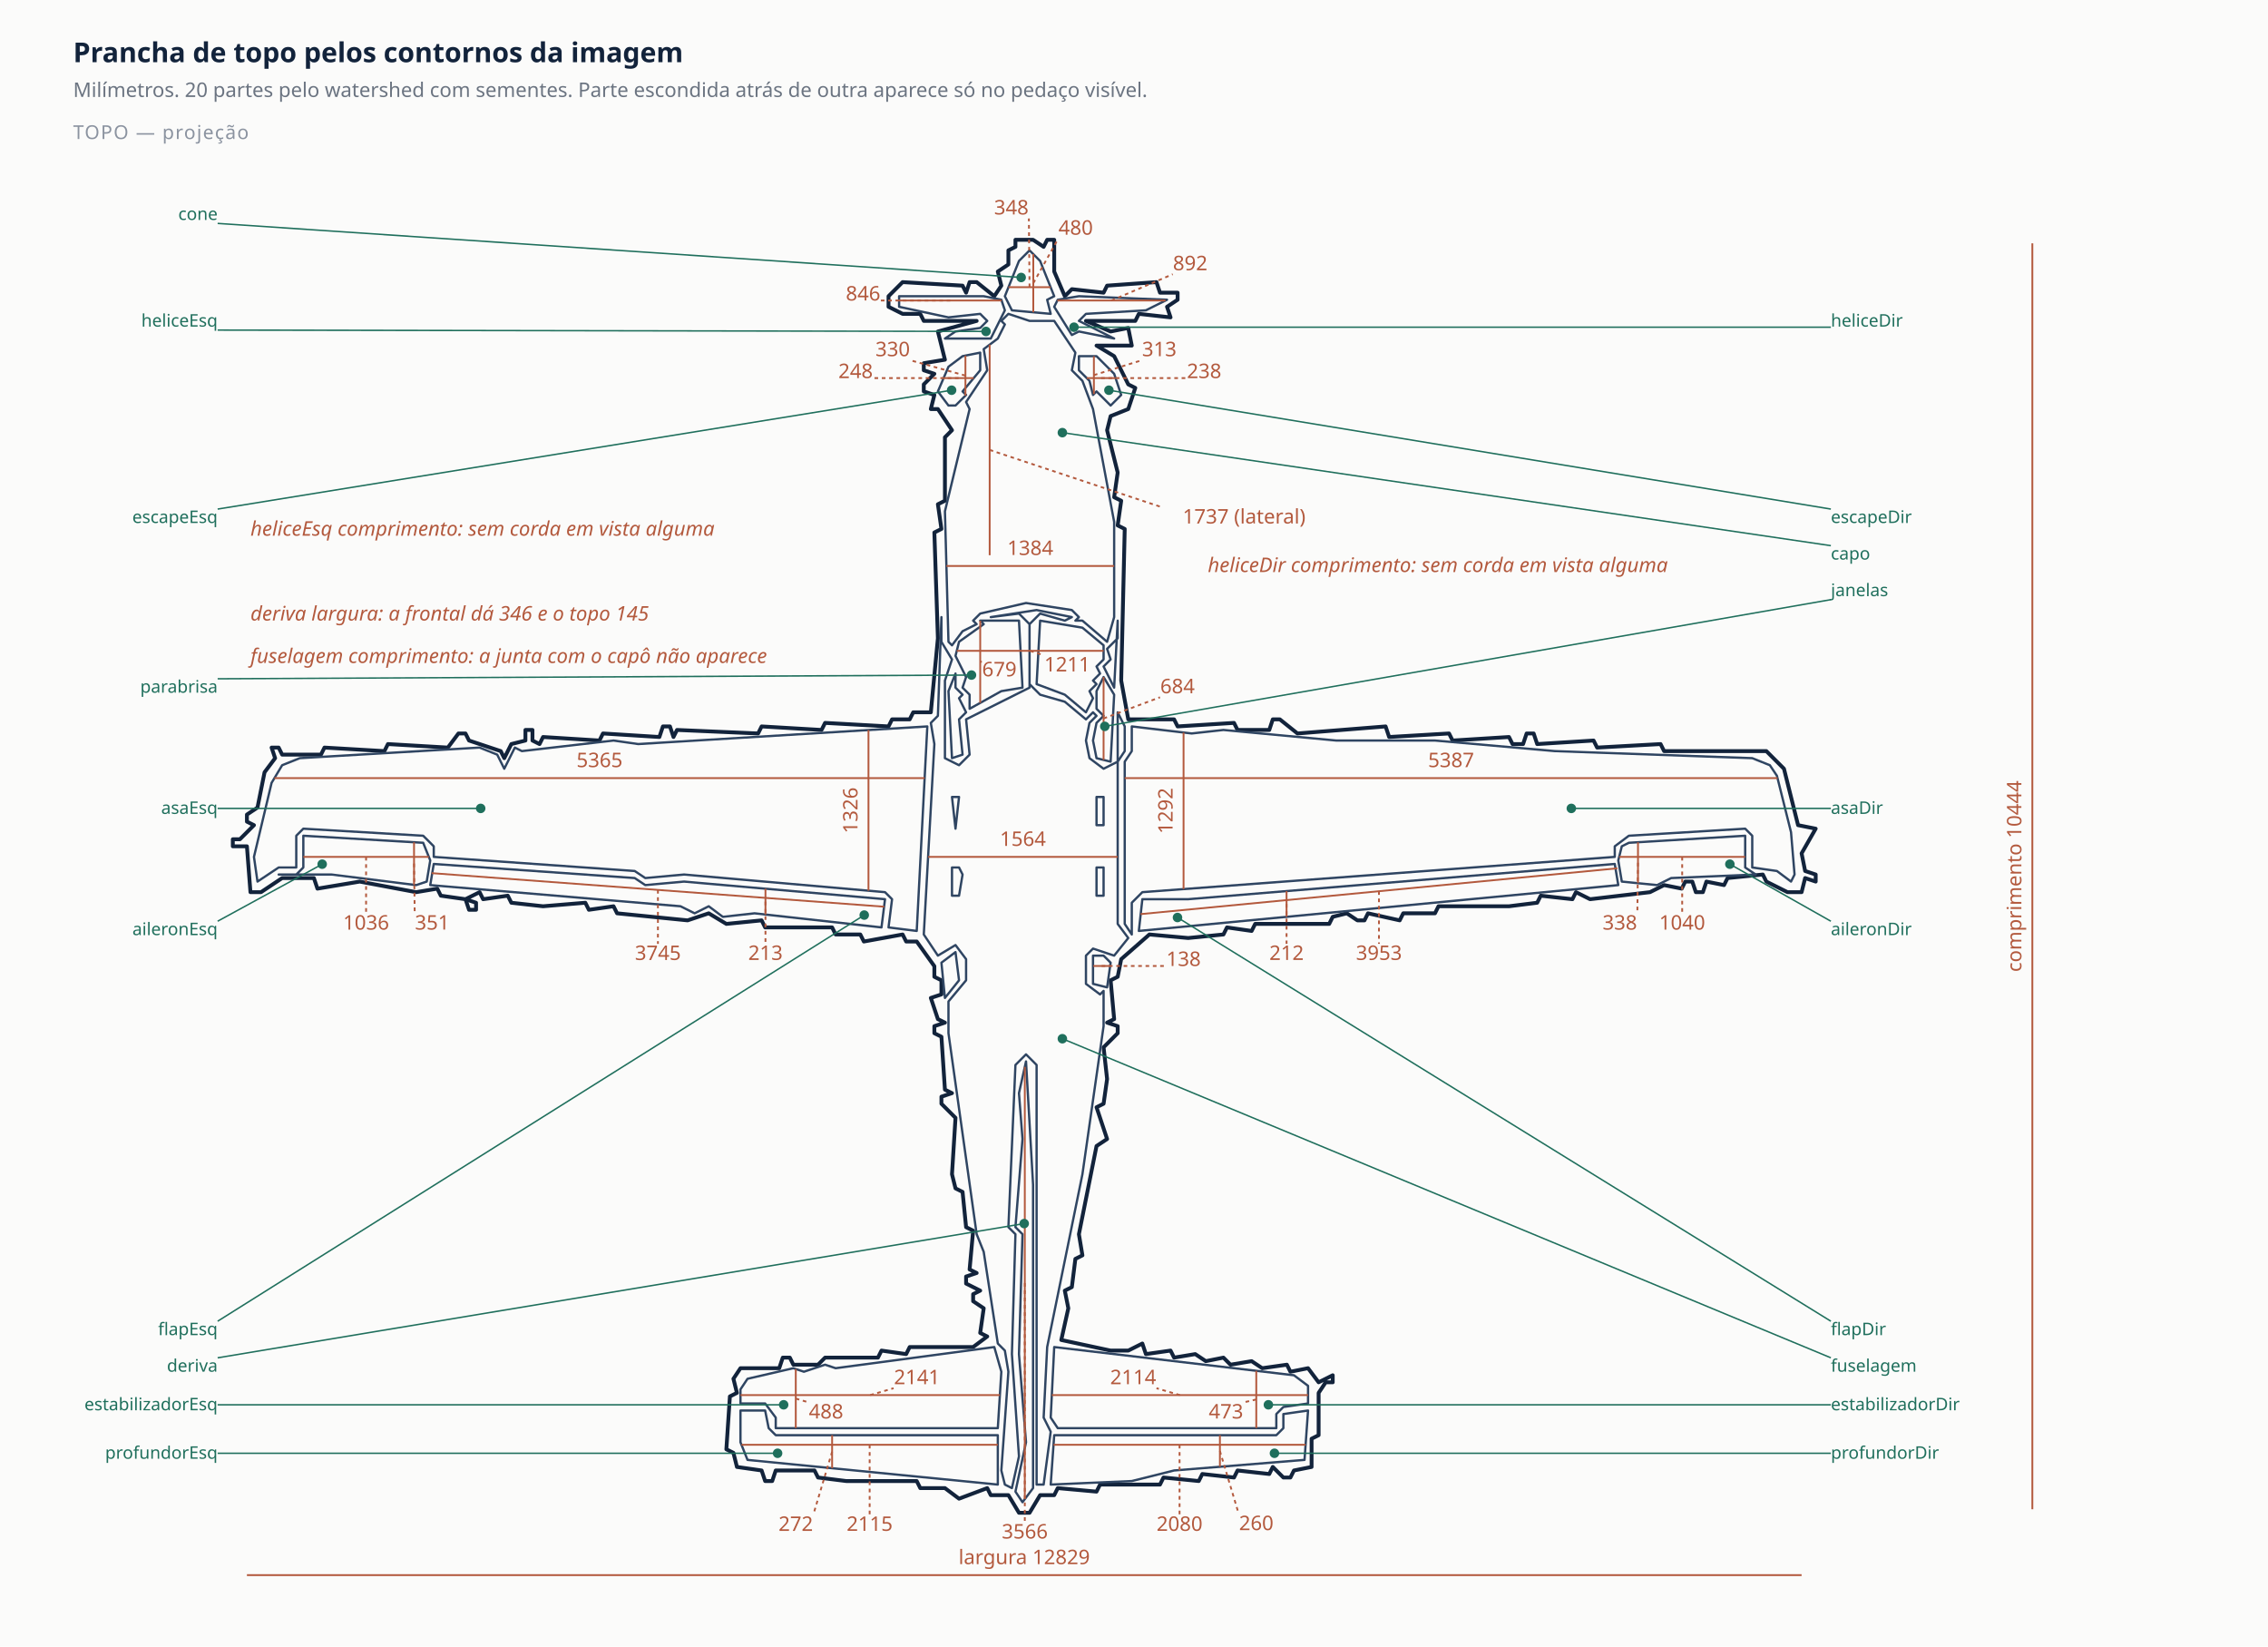
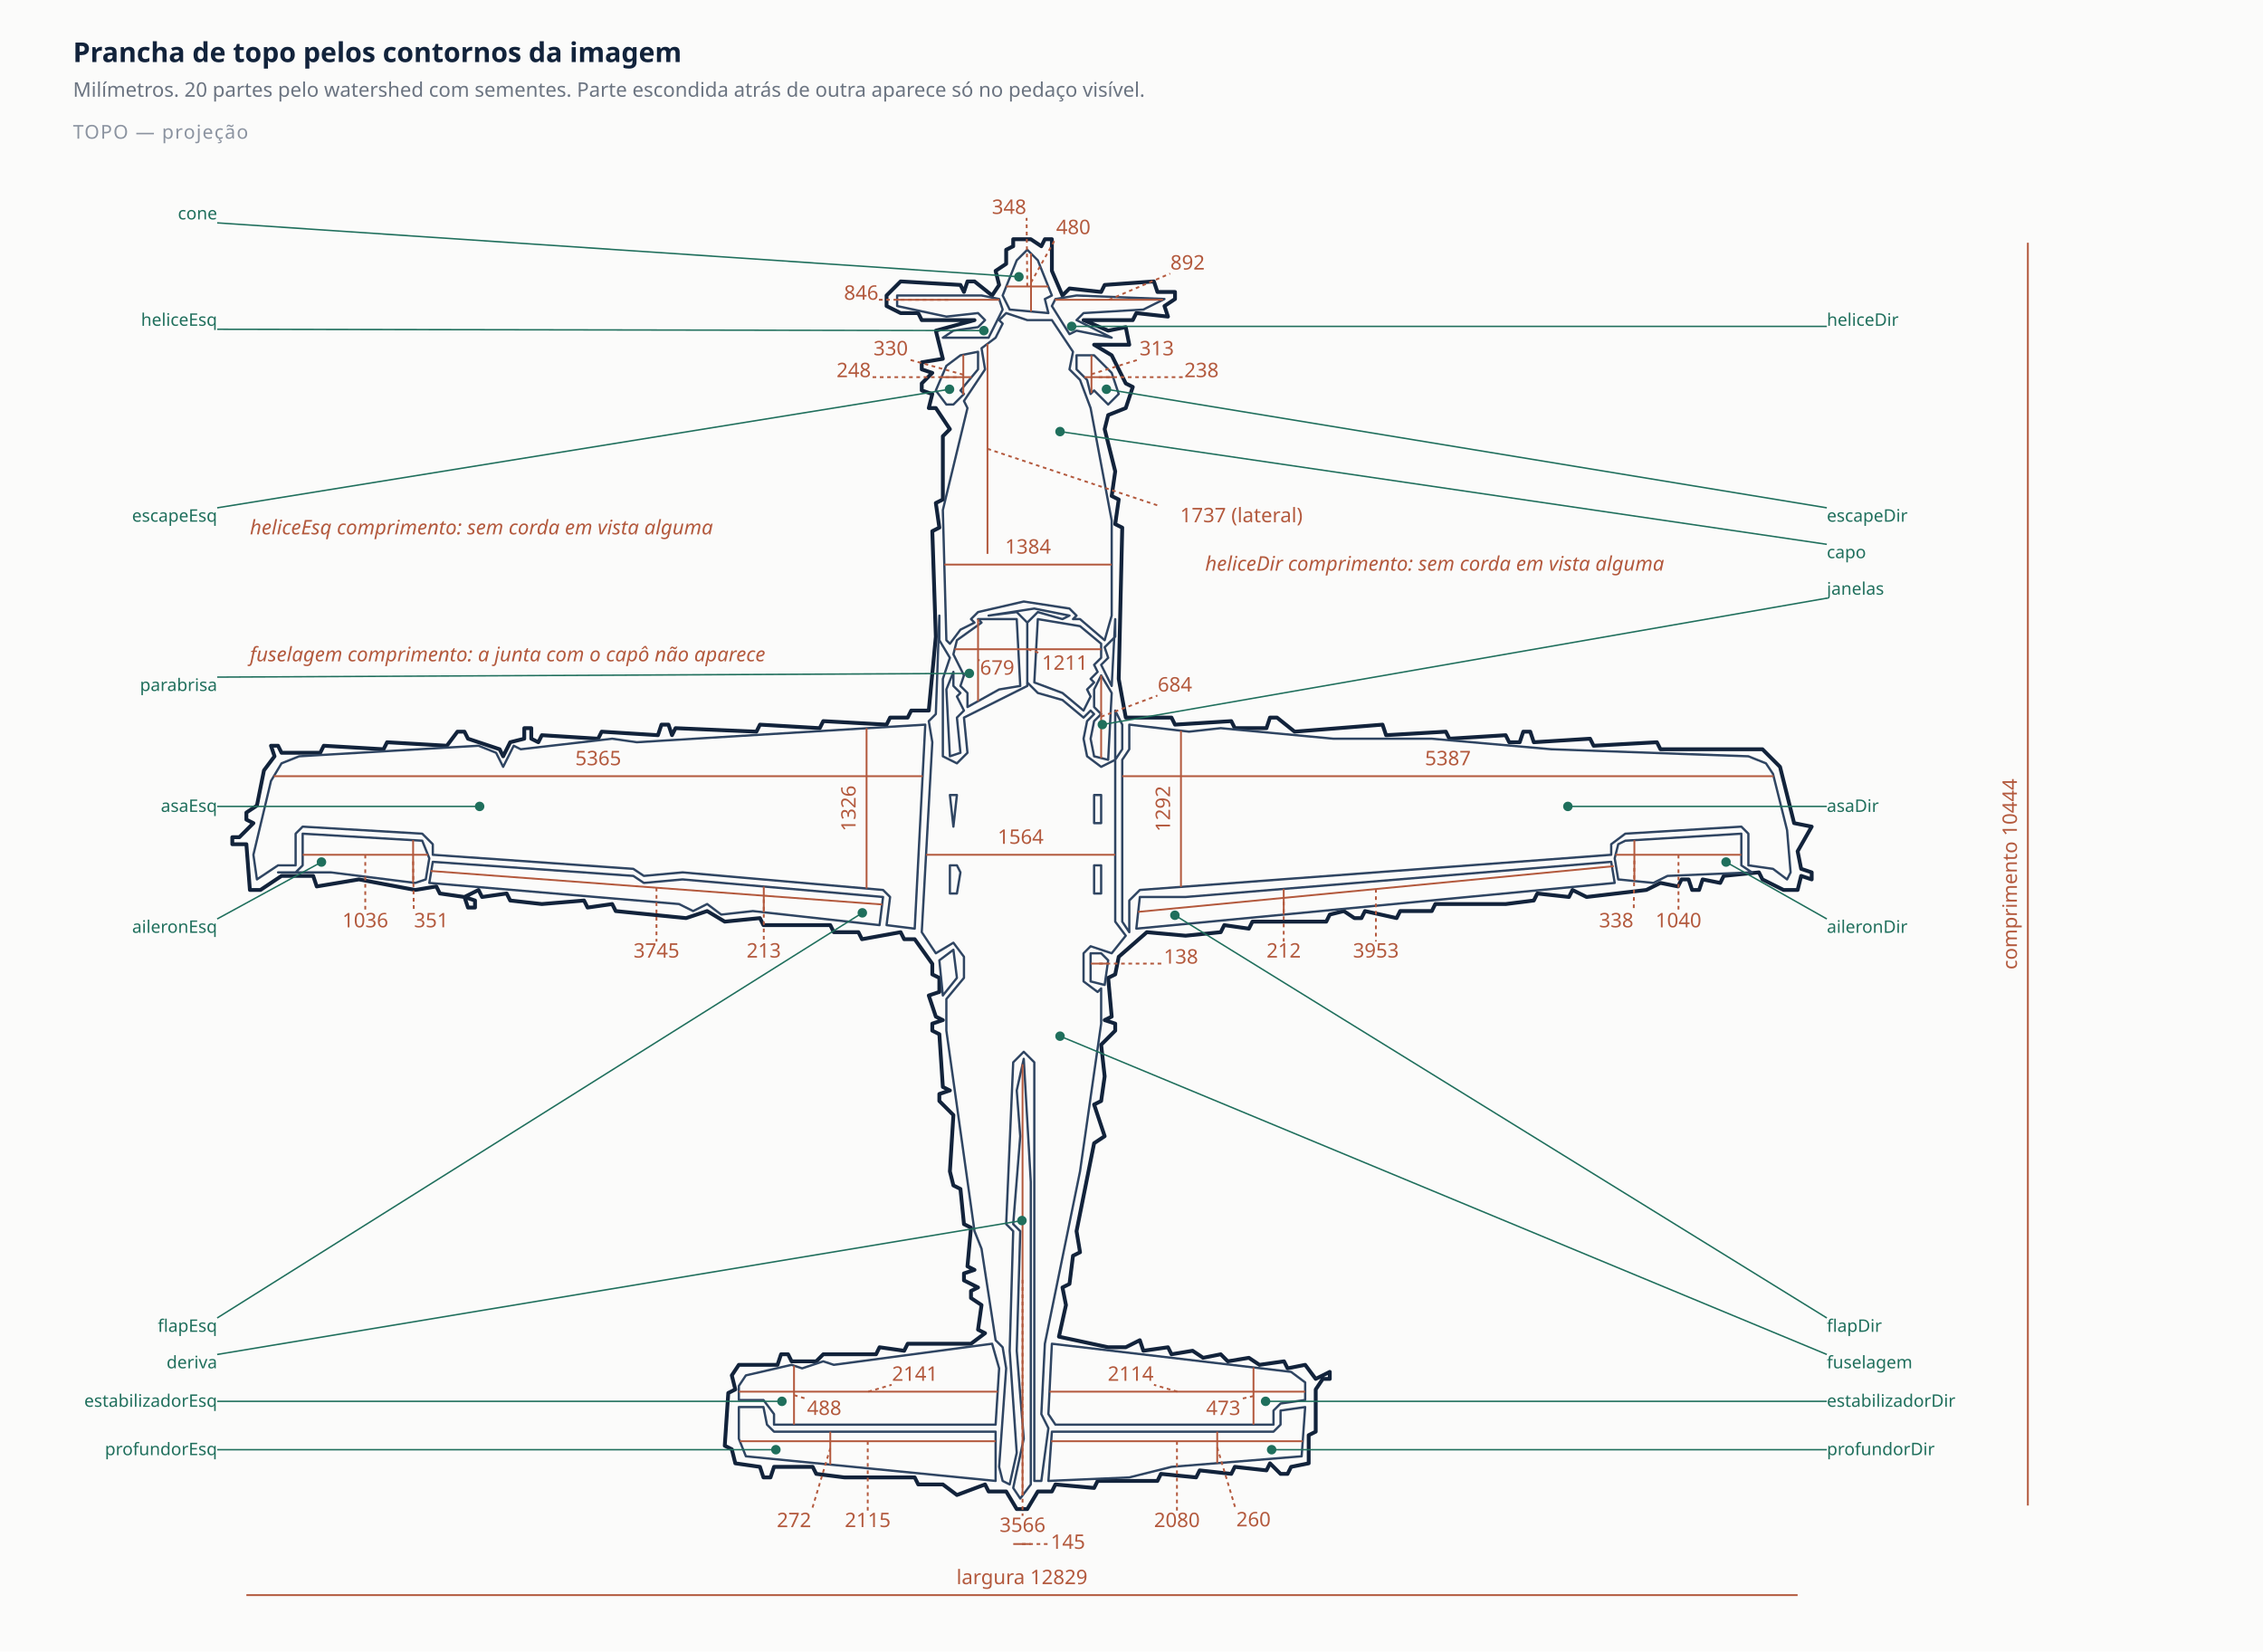
- <svg xmlns="http://www.w3.org/2000/svg" viewBox="0 0 1240 900" width="1240" height="900" font-family="ui-sans-serif, system-ui, sans-serif">
-   <rect width="1240" height="900" fill="#fbfbfa" />
+ <svg xmlns="http://www.w3.org/2000/svg" viewBox="0 0 1240 905" width="1240" height="905" font-family="ui-sans-serif, system-ui, sans-serif">
+   <rect width="1240" height="905" fill="#fbfbfa" />
  <style>
  .contorno{fill:none;stroke:#12233b;stroke-width:2.1;stroke-linejoin:round;stroke-linecap:round}
  .painel{fill:none;stroke:#2f4562;stroke-width:1.25;stroke-linejoin:round;stroke-linecap:round}
  .vidro{fill:none;stroke:#3d6b86;stroke-width:1.35;stroke-linejoin:round}
  .cromo{fill:none;stroke:#8a94a2;stroke-width:1.4;stroke-linejoin:round}
  .roda{fill:none;stroke:#8a94a2;stroke-width:1.6}
  .aro{fill:none;stroke:#c0c6cf;stroke-width:1.1}
  .eixo{fill:none;stroke:#c8ccd2;stroke-width:1;stroke-dasharray:9 4 2 4}
  .carater{fill:none;stroke:#b3593d;stroke-width:1.7;stroke-dasharray:6 3}
  .cota{stroke:#b3593d;stroke-width:1;fill:none}
  .cotat{fill:#b3593d;font-size:11px}
  .lm{fill:#1f6f5c}
  .lmt{fill:#1f6f5c;font-size:9.5px}
  .tit{fill:#12233b;font-size:15px;font-weight:600}
  .sub{fill:#6b7481;font-size:11px}
  .rot{fill:#8b93a0;font-size:10.5px;letter-spacing:.06em}
</style>
  <text x="40" y="34" class="tit">Prancha de topo pelos contornos da imagem</text>
  <text x="40" y="53" class="sub">Milímetros. 20 partes pelo watershed com sementes. Parte escondida atrás de outra aparece só no pedaço visível.</text>
  <text x="40" y="76" class="rot">TOPO — projeção</text>
  <path class="contorno" d="M 576.38 131.07 L 572.53 131.07 L 570.6 134.93 L 564.82 131.07 L 555.18 131.07 L 555.18 134.93 L 551.33 136.85 L 551.33 144.56 L 545.54 148.42 L 547.47 156.13 L 543.62 161.91 L 533.98 154.2 L 530.12 154.2 L 528.2 159.98 L 526.27 156.13 L 493.5 154.2 L 485.79 161.91 L 485.79 167.69 L 493.5 171.55 L 503.14 171.55 L 505.07 175.4 L 533.98 175.4 L 512.78 181.19 L 516.63 196.61 L 505.07 198.53 L 505.07 202.39 L 510.85 204.32 L 505.07 210.1 L 505.07 213.95 L 510.85 215.88 L 508.92 223.59 L 512.78 223.59 L 520.49 235.15 L 516.63 239.01 L 516.63 273.7 L 512.78 275.63 L 514.71 289.12 L 510.85 291.05 L 512.78 348.87 L 508.92 389.35 L 499.29 389.35 L 497.36 393.2 L 487.72 393.2 L 485.79 397.06 L 451.1 395.13 L 449.17 398.99 L 416.41 397.06 L 414.48 400.91 L 370.15 398.99 L 368.22 402.84 L 366.29 397.06 L 362.44 397.06 L 360.51 402.84 L 329.67 400.91 L 327.74 404.77 L 296.91 402.84 L 294.98 406.7 L 291.12 404.77 L 291.12 398.99 L 287.27 398.99 L 287.27 404.77 L 279.56 406.7 L 275.7 414.41 L 273.78 410.55 L 256.43 404.77 L 254.5 400.91 L 250.65 400.91 L 244.86 408.62 L 212.1 406.7 L 210.17 410.55 L 177.4 408.62 L 175.48 412.48 L 154.27 412.48 L 152.35 408.62 L 148.49 408.62 L 150.42 414.41 L 144.64 422.12 L 140.78 441.39 L 135 445.25 L 135 449.1 L 138.85 451.03 L 131.15 458.74 L 127.29 458.74 L 127.29 462.59 L 135 462.59 L 136.93 487.65 L 142.71 487.65 L 154.27 479.94 L 171.62 479.94 L 173.55 485.72 L 196.68 481.87 L 227.52 487.65 L 239.08 485.72 L 241.01 489.58 L 254.5 491.5 L 256.43 497.29 L 260.28 497.29 L 260.28 493.43 L 254.5 491.5 L 262.21 487.65 L 264.14 491.5 L 277.63 489.58 L 279.56 493.43 L 296.91 495.36 L 320.03 493.43 L 321.96 497.29 L 335.45 495.36 L 337.38 499.21 L 375.93 503.07 L 387.49 499.21 L 397.13 505 L 416.41 503.07 L 418.33 506.92 L 454.95 506.92 L 456.88 510.78 L 470.37 510.78 L 472.3 514.63 L 493.5 510.78 L 495.43 514.63 L 501.21 514.63 L 510.85 528.12 L 510.85 533.91 L 514.71 535.83 L 514.71 543.54 L 508.92 545.47 L 512.78 557.04 L 516.63 558.96 L 510.85 560.89 L 510.85 564.75 L 514.71 566.67 L 516.63 595.59 L 520.49 597.51 L 514.71 599.44 L 514.71 603.29 L 522.41 611 L 520.49 641.84 L 522.41 649.55 L 526.27 651.48 L 528.2 670.76 L 532.05 672.68 L 530.12 693.88 L 533.98 695.81 L 528.2 697.74 L 528.2 701.59 L 535.91 705.45 L 532.05 707.38 L 532.05 711.23 L 537.83 715.09 L 535.91 728.58 L 539.76 730.51 L 532.05 736.29 L 497.36 736.29 L 495.43 740.14 L 481.94 738.22 L 480.01 742.07 L 451.1 742.07 L 447.25 745.93 L 433.75 745.93 L 431.83 742.07 L 427.97 742.07 L 426.04 747.85 L 404.84 747.85 L 400.99 753.63 L 402.91 761.34 L 399.06 763.27 L 397.13 792.18 L 400.99 794.11 L 402.91 801.82 L 416.41 803.75 L 418.33 809.53 L 422.19 809.53 L 424.12 803.75 L 445.32 803.75 L 447.25 807.6 L 462.66 809.53 L 501.21 809.53 L 503.14 813.39 L 516.63 813.39 L 524.34 819.17 L 539.76 813.39 L 541.69 817.24 L 551.33 817.24 L 557.11 826.88 L 562.89 826.88 L 568.67 817.24 L 576.38 817.24 L 578.31 813.39 L 599.51 815.31 L 601.44 811.46 L 634.21 811.46 L 636.13 807.6 L 655.41 809.53 L 657.34 805.68 L 674.68 807.6 L 676.61 803.75 L 693.96 805.68 L 695.88 801.82 L 701.67 807.6 L 705.52 807.6 L 707.45 803.75 L 717.09 801.82 L 717.09 786.4 L 720.94 784.47 L 720.94 761.34 L 724.8 755.56 L 728.65 755.56 L 728.65 751.71 L 720.94 755.56 L 715.16 747.85 L 705.52 749.78 L 703.59 745.93 L 690.1 747.85 L 684.32 744 L 672.75 745.93 L 668.9 742.07 L 659.26 744 L 653.48 740.14 L 641.92 742.07 L 639.99 738.22 L 626.5 740.14 L 624.57 734.36 L 616.86 738.22 L 607.22 738.22 L 580.24 732.43 L 584.09 715.09 L 582.17 705.45 L 586.02 703.52 L 587.95 688.1 L 591.8 686.17 L 589.88 674.61 L 599.51 626.42 L 605.29 622.57 L 599.51 605.22 L 603.37 603.29 L 605.29 589.8 L 603.37 572.46 L 611.08 564.75 L 611.08 560.89 L 605.29 558.96 L 609.15 557.04 L 607.22 535.83 L 611.08 533.91 L 613 524.27 L 628.42 510.78 L 649.63 512.71 L 668.9 510.78 L 670.83 506.92 L 684.32 508.85 L 686.25 505 L 726.72 505 L 728.65 501.14 L 736.36 499.21 L 742.14 503.07 L 746 503.07 L 747.93 499.21 L 765.27 503.07 L 767.2 499.21 L 784.55 499.21 L 786.47 495.36 L 825.02 495.36 L 840.44 493.43 L 842.37 489.58 L 859.72 491.5 L 861.64 487.65 L 869.35 491.5 L 902.12 487.65 L 909.83 483.79 L 919.47 485.72 L 921.39 481.87 L 925.25 481.87 L 927.18 487.65 L 931.03 487.65 L 932.96 481.87 L 942.6 483.79 L 944.52 479.94 L 963.8 478.01 L 965.73 481.87 L 977.29 487.65 L 985 487.65 L 986.93 479.94 L 992.71 481.87 L 992.71 478.01 L 986.93 476.08 L 985 466.45 L 992.71 452.95 L 983.07 451.03 L 975.36 420.19 L 965.73 410.55 L 909.83 410.55 L 907.9 406.7 L 873.21 408.62 L 871.28 404.77 L 840.44 406.7 L 838.51 400.91 L 834.66 400.91 L 832.73 406.7 L 826.95 406.7 L 825.02 402.84 L 794.18 404.77 L 792.26 400.91 L 759.49 402.84 L 757.56 397.06 L 709.38 400.91 L 699.74 393.2 L 695.88 393.2 L 693.96 398.99 L 676.61 398.99 L 674.68 395.13 L 643.84 397.06 L 641.92 393.2 L 616.86 393.2 L 613 372 L 614.93 289.12 L 611.08 287.19 L 613 273.7 L 609.15 271.78 L 611.08 258.28 L 605.29 235.15 L 607.22 227.44 L 616.86 223.59 L 620.71 212.03 L 616.86 210.1 L 609.15 194.68 L 599.51 188.9 L 618.79 188.9 L 616.86 179.26 L 607.22 181.19 L 593.73 175.4 L 620.71 175.4 L 622.64 171.55 L 639.99 173.48 L 638.06 167.69 L 643.84 163.84 L 643.84 159.98 L 634.21 159.98 L 632.28 154.2 L 605.29 156.13 L 603.37 159.98 L 586.02 158.06 L 582.17 161.91 L 576.38 148.42 L 576.38 131.07" />
  <path class="painel" d="M 959.94 478.01 L 954.16 474.16 L 954.16 456.81 L 890.56 460.66 L 886.7 462.59 L 884.77 470.3 L 886.7 481.87 L 905.97 483.79 L 913.69 479.94 L 959.94 478.01" />
  <path class="painel" d="M 152.35 478.01 L 181.26 478.01 L 227.52 483.79 L 233.3 481.87 L 235.23 470.3 L 231.37 460.66 L 165.84 456.81 L 165.84 474.16 L 161.98 478.01 L 152.35 478.01" />
  <path class="painel" d="M 614.93 416.33 L 614.93 505 L 618.79 510.78 L 618.79 493.43 L 624.57 487.65 L 882.85 468.37 L 882.85 462.59 L 890.56 456.81 L 954.16 452.95 L 958.02 456.81 L 958.02 474.16 L 971.51 476.08 L 979.22 481.87 L 981.15 478.01 L 979.22 454.88 L 971.51 424.04 L 967.65 418.26 L 958.02 414.41 L 850.08 410.55 L 784.55 404.77 L 730.58 404.77 L 668.9 398.99 L 651.55 400.91 L 618.79 397.06 L 618.79 410.55 L 614.93 416.33" />
  <path class="painel" d="M 507 397.06 L 348.95 406.7 L 335.45 404.77 L 285.34 410.55 L 281.49 408.62 L 275.7 420.19 L 271.85 412.48 L 262.21 408.62 L 163.91 414.41 L 154.27 418.26 L 148.49 427.9 L 138.85 468.37 L 140.78 481.87 L 152.35 474.16 L 161.98 474.16 L 161.98 456.81 L 165.84 452.95 L 231.37 456.81 L 237.15 462.59 L 237.15 468.37 L 347.02 476.08 L 352.8 479.94 L 374 478.01 L 483.87 487.65 L 487.72 491.5 L 485.79 506.92 L 501.21 508.85 L 507 397.06" />
  <path class="painel" d="M 551.33 171.55 L 547.47 175.4 L 549.4 177.33 L 545.54 185.04 L 537.83 190.82 L 539.76 202.39 L 528.2 219.73 L 530.12 223.59 L 516.63 279.49 L 518.56 350.8 L 520.49 352.73 L 526.27 345.02 L 533.98 341.16 L 532.05 339.24 L 535.91 335.38 L 560.96 329.6 L 586.02 333.45 L 589.88 337.31 L 587.95 339.24 L 591.8 339.24 L 605.29 350.8 L 609.15 337.31 L 609.15 285.27 L 597.59 223.59 L 591.8 208.17 L 586.02 202.39 L 587.95 192.75 L 576.38 175.4 L 562.89 175.4 L 551.33 171.55" />
  <path class="painel" d="M 562.89 136.85 L 557.11 142.64 L 549.4 161.91 L 553.25 169.62 L 574.46 171.55 L 572.53 163.84 L 576.38 161.91 L 568.67 142.64 L 562.89 136.85" />
  <path class="painel" d="M 560.96 580.17 L 557.11 597.51 L 559.04 622.57 L 555.18 670.76 L 559.04 674.61 L 557.11 740.14 L 560.96 788.33 L 555.18 815.31 L 559.04 821.1 L 564.82 813.39 L 564.82 647.63 L 560.96 580.17" />
  <path class="painel" d="M 589.88 194.68 L 589.88 202.39 L 595.66 208.17 L 597.59 215.88 L 599.51 213.95 L 607.22 221.66 L 613 215.88 L 609.15 204.32 L 599.51 194.68 L 589.88 194.68" />
  <path class="painel" d="M 535.91 192.75 L 526.27 194.68 L 518.56 200.46 L 512.78 213.95 L 518.56 221.66 L 522.41 221.66 L 528.2 215.88 L 526.27 213.95 L 535.91 202.39 L 535.91 192.75" />
  <path class="painel" d="M 576.38 736.29 L 574.46 774.84 L 578.31 780.62 L 697.81 780.62 L 697.81 772.91 L 701.67 769.05 L 715.16 767.13 L 715.16 757.49 L 707.45 751.71 L 576.38 736.29" />
  <path class="painel" d="M 547.47 749.78 L 543.62 736.29 L 456.88 747.85 L 451.1 745.93 L 439.53 749.78 L 433.75 747.85 L 408.7 753.63 L 404.84 759.42 L 404.84 767.13 L 418.33 767.13 L 424.12 774.84 L 424.12 780.62 L 545.54 780.62 L 547.47 749.78" />
  <path class="painel" d="M 884.77 483.79 L 882.85 472.23 L 649.63 491.5 L 624.57 491.5 L 622.64 508.85 L 884.77 483.79" />
  <path class="painel" d="M 235.23 483.79 L 372.07 495.36 L 379.78 499.21 L 387.49 495.36 L 395.2 501.14 L 412.55 499.21 L 481.94 506.92 L 483.87 491.5 L 374 481.87 L 352.8 483.79 L 347.02 479.94 L 237.15 472.23 L 235.23 483.79" />
  <path class="painel" d="M 566.75 333.45 L 541.69 337.31 L 557.11 335.38 L 562.89 341.16 L 562.89 375.86 L 528.2 393.2 L 530.12 412.48 L 524.34 418.26 L 516.63 414.41 L 516.63 372 L 520.49 360.44 L 514.71 350.8 L 514.71 337.31 L 512.78 391.28 L 508.92 395.13 L 510.85 406.7 L 505.07 510.78 L 512.78 522.34 L 522.41 516.56 L 528.2 524.27 L 528.2 535.83 L 518.56 547.4 L 518.56 564.75 L 533.98 674.61 L 537.83 684.25 L 545.54 734.36 L 549.4 738.22 L 551.33 749.78 L 547.47 803.75 L 549.4 811.46 L 553.25 813.39 L 557.11 796.04 L 553.25 740.14 L 555.18 674.61 L 551.33 670.76 L 555.18 582.09 L 560.96 576.31 L 566.75 582.09 L 566.75 811.46 L 570.6 811.46 L 574.46 782.55 L 570.6 774.84 L 572.53 736.29 L 591.8 641.84 L 603.37 560.89 L 603.37 541.62 L 601.44 543.54 L 593.73 537.76 L 593.73 522.34 L 597.59 518.49 L 609.15 522.34 L 616.86 512.71 L 611.08 505 L 611.08 416.33 L 614.93 410.55 L 614.93 397.06 L 611.08 389.35 L 611.08 416.33 L 603.37 420.19 L 595.66 414.41 L 593.73 404.77 L 595.66 395.13 L 599.51 391.28 L 597.59 389.35 L 593.73 393.2 L 582.17 383.57 L 568.67 379.71 L 562.89 373.93 L 562.89 341.16 L 568.67 335.38 L 582.17 339.24 L 586.02 337.31 L 566.75 333.45" />
  <path class="painel" d="M 611.08 339.24 L 611.08 348.87 L 605.29 354.66 L 607.22 360.44 L 603.37 364.29 L 609.15 375.86 L 611.08 339.24" />
  <path class="painel" d="M 576.38 167.69 L 586.02 183.11 L 589.88 181.19 L 609.15 185.04 L 589.88 175.4 L 593.73 171.55 L 626.5 169.62 L 638.06 163.84 L 589.88 161.91 L 578.31 163.84 L 576.38 167.69" />
  <path class="painel" d="M 491.58 161.91 L 491.58 167.69 L 518.56 173.48 L 535.91 171.55 L 539.76 175.4 L 535.91 179.26 L 522.41 181.19 L 516.63 185.04 L 541.69 185.04 L 549.4 169.62 L 547.47 163.84 L 537.83 161.91 L 491.58 161.91" />
  <path class="painel" d="M 603.37 370.07 L 599.51 377.78 L 599.51 387.42 L 603.37 391.28 L 599.51 395.13 L 597.59 404.77 L 599.51 414.41 L 607.22 416.33 L 609.15 379.71 L 603.37 370.07" />
  <path class="painel" d="M 522.41 368.15 L 518.56 377.78 L 520.49 414.41 L 526.27 412.48 L 524.34 393.2 L 528.2 389.35 L 524.34 381.64 L 526.27 379.71 L 522.41 375.86 L 522.41 368.15" />
  <path class="painel" d="M 522.41 520.41 L 514.71 526.2 L 516.63 545.47 L 524.34 535.83 L 522.41 520.41" />
  <path class="painel" d="M 597.59 522.34 L 597.59 537.76 L 605.29 539.69 L 607.22 526.2 L 603.37 522.34 L 597.59 522.34" />
  <path class="painel" d="M 520.49 474.16 L 520.49 489.58 L 524.34 489.58 L 526.27 478.01 L 524.34 474.16 L 520.49 474.16" />
  <path class="painel" d="M 524.34 435.61 L 520.49 435.61 L 522.41 452.95 L 524.34 435.61" />
  <path class="painel" d="M 599.51 474.16 L 599.51 489.58 L 603.37 489.58 L 603.37 474.16 L 599.51 474.16" />
  <path class="painel" d="M 599.51 435.61 L 599.51 451.03 L 603.37 451.03 L 603.37 435.61 L 599.51 435.61" />
  <path class="painel" d="M 557.11 339.24 L 535.91 339.24 L 537.83 341.16 L 524.34 350.8 L 522.41 358.51 L 528.2 370.07 L 526.27 375.86 L 530.12 379.71 L 530.12 387.42 L 547.47 377.78 L 559.04 375.86 L 557.11 339.24" />
  <path class="painel" d="M 568.67 339.24 L 566.75 373.93 L 582.17 379.71 L 593.73 389.35 L 597.59 381.64 L 595.66 377.78 L 599.51 373.93 L 597.59 372 L 601.44 368.15 L 599.51 364.29 L 603.37 360.44 L 603.37 352.73 L 591.8 343.09 L 568.67 339.24" />
  <path class="painel" d="M 715.16 770.98 L 701.67 772.91 L 701.67 780.62 L 697.81 784.47 L 576.38 784.47 L 574.46 811.46 L 618.79 809.53 L 641.92 803.75 L 713.23 797.97 L 715.16 770.98" />
  <path class="painel" d="M 404.84 770.98 L 404.84 788.33 L 408.7 797.97 L 545.54 811.46 L 545.54 784.47 L 424.12 784.47 L 420.26 780.62 L 418.33 770.98 L 404.84 770.98" />
-   <path class="cota" d="M 135 860.95 L 985 860.95" />
-   <text x="560" y="854.95" class="cotat" text-anchor="middle">largura 12829</text>
+   <path class="cota" d="M 135 874.03 L 985 874.03" />
+   <text x="560" y="868.03" class="cotat" text-anchor="middle">largura 12829</text>
  <path class="cota" d="M 1111.16 824.95 L 1111.16 133" />
  <text x="1105.16" y="478.98" class="cotat" text-anchor="middle" transform="rotate(-90 1105.16 478.98)">comprimento 10444</text>
  <path class="cota" d="M 551.37 156.97 L 574.41 156.97" />
  <text x="552.95" y="117.22" class="cotat" text-anchor="middle">348</text>
  <path class="cota" stroke-dasharray="2 2" d="M 562.89 156.97 L 562.52 119.42" />
  <path class="cota" d="M 564.94 170.68 L 564.94 138.9" />
  <text x="588.13" y="128.29" class="cotat" text-anchor="middle">480</text>
  <path class="cota" stroke-dasharray="2 2" d="M 564.94 154.79 L 578.56 130.49" />
  <path class="cota" d="M 491.58 164.26 L 547.61 164.26" />
  <text x="471.89" y="164.26" class="cotat" text-anchor="middle">846</text>
  <path class="cota" stroke-dasharray="2 2" d="M 519.59 164.26 L 481.46 164.26" />
  <path class="cota" d="M 578.1 164.26 L 637.22 164.26" />
  <text x="650.73" y="147.7" class="cotat" text-anchor="middle">892</text>
  <path class="cota" stroke-dasharray="2 2" d="M 607.66 164.26 L 641.16 149.9" />
  <path class="cota" d="M 515.9 206.66 L 532.34 206.66" />
  <text x="467.8" y="206.66" class="cotat" text-anchor="middle">248</text>
  <path class="cota" stroke-dasharray="2 2" d="M 524.12 206.66 L 477.37 206.66" />
  <path class="cota" d="M 527.84 216.24 L 527.84 194.36" />
  <text x="488.08" y="194.7" class="cotat" text-anchor="middle">330</text>
  <path class="cota" stroke-dasharray="2 2" d="M 527.84 205.3 L 497.65 196.9" />
  <path class="cota" d="M 594.15 206.66 L 609.93 206.66" />
  <text x="658.36" y="206.66" class="cotat" text-anchor="middle">238</text>
  <path class="cota" stroke-dasharray="2 2" d="M 602.04 206.66 L 648.79 206.66" />
  <path class="cota" d="M 598.07 215.4 L 598.07 194.68" />
  <text x="633.84" y="194.7" class="cotat" text-anchor="middle">313</text>
  <path class="cota" stroke-dasharray="2 2" d="M 598.07 205.04 L 624.27 196.9" />
  <path class="cota" d="M 517.44 309.36 L 609.15 309.36" />
  <text x="563.29" y="303.36" class="cotat" text-anchor="middle">1384</text>
  <path class="cota" d="M 541.09 303.48 L 541.09 188.38" />
  <text x="680.22" y="286.15" class="cotat" text-anchor="middle">1737 (lateral)</text>
  <path class="cota" stroke-dasharray="2 2" d="M 541.09 245.93 L 635.56 277.35" />
  <path class="cota" d="M 523.11 355.74 L 603.37 355.74" />
  <text x="583.51" y="367" class="cotat" text-anchor="middle">1211</text>
  <path class="cota" stroke-dasharray="2 2" d="M 563.24 355.74 L 570.75 358.2" />
  <path class="cota" d="M 535.92 384.2 L 535.92 339.24" />
  <text x="546.39" y="369.67" class="cotat" text-anchor="middle">679</text>
  <path class="cota" stroke-dasharray="2 2" d="M 535.92 361.72 L 536.82 361.72" />
  <path class="cota" d="M 597.74 528 L 606.88 528" />
  <text x="647.1" y="528" class="cotat" text-anchor="middle">138</text>
  <path class="cota" stroke-dasharray="2 2" d="M 602.31 528 L 637.53 528" />
  <path class="cota" d="M 603.37 415.37 L 603.37 370.05" />
  <text x="643.78" y="378.93" class="cotat" text-anchor="middle">684</text>
  <path class="cota" stroke-dasharray="2 2" d="M 603.37 392.71 L 634.21 381.13" />
  <path class="cota" d="M 507.42 468.37 L 611.08 468.37" />
  <text x="559.25" y="462.37" class="cotat" text-anchor="middle">1564</text>
+   <path class="cota" d="M 555.2 846.03 L 564.81 846.03" />
+   <text x="585.18" y="848.68" class="cotat" text-anchor="middle">145</text>
+   <path class="cota" stroke-dasharray="2 2" d="M 560 846.03 L 575.61 846.03" />
  <path class="cota" d="M 560.3 819.41 L 560.3 583.15" />
-   <text x="560.3" y="840.95" class="cotat" text-anchor="middle">3566</text>
-   <path class="cota" stroke-dasharray="2 2" d="M 560.3 701.28 L 560.3 832.15" />
+   <text x="560.3" y="839.42" class="cotat" text-anchor="middle">3566</text>
+   <path class="cota" stroke-dasharray="2 2" d="M 560.3 701.28 L 560.3 830.62" />
  <path class="cota" d="M 150.05 425.31 L 505.53 425.31" />
  <text x="327.79" y="419.31" class="cotat" text-anchor="middle">5365</text>
  <path class="cota" d="M 474.83 486.86 L 474.83 399.02" />
  <text x="468.83" y="442.94" class="cotat" text-anchor="middle" transform="rotate(-90 468.83 442.94)">1326</text>
  <path class="cota" d="M 614.93 425.31 L 971.82 425.31" />
  <text x="793.38" y="419.31" class="cotat" text-anchor="middle">5387</text>
  <path class="cota" d="M 647.1 485.97 L 647.1 400.39" />
  <text x="641.1" y="443.18" class="cotat" text-anchor="middle" transform="rotate(-90 641.1 443.18)">1292</text>
  <path class="cota" d="M 165.84 468.37 L 234.46 468.37" />
  <text x="200.15" y="508.13" class="cotat" text-anchor="middle">1036</text>
  <path class="cota" stroke-dasharray="2 2" d="M 200.15 468.37 L 200.15 499.33" />
  <path class="cota" d="M 226.37 483.65 L 226.37 460.37" />
  <text x="236.31" y="508.12" class="cotat" text-anchor="middle">351</text>
  <path class="cota" stroke-dasharray="2 2" d="M 226.37 472.01 L 226.74 499.32" />
  <path class="cota" d="M 885.25 468.37 L 954.16 468.37" />
  <text x="919.71" y="508.13" class="cotat" text-anchor="middle">1040</text>
  <path class="cota" stroke-dasharray="2 2" d="M 919.71 468.37 L 919.71 499.33" />
  <path class="cota" d="M 895.55 482.75 L 895.55 460.36" />
  <text x="885.62" y="508.13" class="cotat" text-anchor="middle">338</text>
  <path class="cota" stroke-dasharray="2 2" d="M 895.55 471.56 L 895.19 499.33" />
  <path class="cota" d="M 235.98 477.25 L 483.44 495.61" />
  <text x="359.71" y="524.72" class="cotat" text-anchor="middle">3745</text>
  <path class="cota" stroke-dasharray="2 2" d="M 359.71 486.43 L 359.71 515.92" />
  <path class="cota" d="M 418.51 499.88 L 418.51 485.77" />
  <text x="418.51" y="524.69" class="cotat" text-anchor="middle">213</text>
  <path class="cota" stroke-dasharray="2 2" d="M 418.51 492.82 L 418.51 515.89" />
  <path class="cota" d="M 623.58 499.65 L 884.29 474.6" />
  <text x="753.93" y="524.69" class="cotat" text-anchor="middle">3953</text>
  <path class="cota" stroke-dasharray="2 2" d="M 753.93 487.12 L 753.93 515.89" />
  <path class="cota" d="M 703.41 501.13 L 703.41 487.06" />
  <text x="703.41" y="524.7" class="cotat" text-anchor="middle">212</text>
  <path class="cota" stroke-dasharray="2 2" d="M 703.41 494.09 L 703.41 515.9" />
  <path class="cota" d="M 404.84 762.55 L 546.67 762.55" />
  <text x="501.33" y="756.59" class="cotat" text-anchor="middle">2141</text>
  <path class="cota" stroke-dasharray="2 2" d="M 475.76 762.55 L 488.57 758.79" />
  <path class="cota" d="M 435.08 780.62 L 435.08 748.29" />
  <text x="451.64" y="775.32" class="cotat" text-anchor="middle">488</text>
  <path class="cota" stroke-dasharray="2 2" d="M 435.08 764.46 L 442.07 766.52" />
  <path class="cota" d="M 575.07 762.55 L 715.16 762.55" />
  <text x="619.54" y="756.59" class="cotat" text-anchor="middle">2114</text>
  <path class="cota" stroke-dasharray="2 2" d="M 645.11 762.55 L 632.3 758.79" />
  <path class="cota" d="M 686.85 780.62 L 686.85 749.28" />
  <text x="670.29" y="775.35" class="cotat" text-anchor="middle">473</text>
  <path class="cota" stroke-dasharray="2 2" d="M 686.85 764.95 L 679.86 766.55" />
  <path class="cota" d="M 405.4 789.71 L 545.54 789.71" />
  <text x="475.47" y="836.76" class="cotat" text-anchor="middle">2115</text>
  <path class="cota" stroke-dasharray="2 2" d="M 475.47 789.71 L 475.47 827.96" />
  <path class="cota" d="M 454.95 802.53 L 454.95 784.47" />
  <text x="435.08" y="836.77" class="cotat" text-anchor="middle">272</text>
  <path class="cota" stroke-dasharray="2 2" d="M 454.95 793.5 L 444.65 827.97" />
  <path class="cota" d="M 576.01 789.71 L 713.82 789.71" />
  <text x="644.91" y="836.76" class="cotat" text-anchor="middle">2080</text>
  <path class="cota" stroke-dasharray="2 2" d="M 644.91 789.71 L 644.91 827.96" />
  <path class="cota" d="M 666.97 801.72 L 666.97 784.47" />
  <text x="686.85" y="836.36" class="cotat" text-anchor="middle">260</text>
  <path class="cota" stroke-dasharray="2 2" d="M 666.97 793.1 L 677.28 827.56" />
  <text x="136.93" y="292.8" class="cotat" font-style="italic">heliceEsq comprimento: sem corda em vista alguma</text>
  <text x="660.35" y="312.67" class="cotat" font-style="italic">heliceDir comprimento: sem corda em vista alguma</text>
  <text x="136.93" y="362.37" class="cotat" font-style="italic">fuselagem comprimento: a junta com o capô não aparece</text>
-   <text x="136.93" y="339.18" class="cotat" font-style="italic">deriva largura: a frontal dá 346 e o topo 145</text>
  <circle class="lm" cx="945.78" cy="472.35" r="2.6" />
  <text class="lmt" x="1001" y="511.13">aileronDir</text>
  <path class="lm" stroke="#1f6f5c" stroke-width="0.8" fill="none" d="M 945.78 472.35 L 1001 503.53" />
  <circle class="lm" cx="176.15" cy="472.35" r="2.6" />
  <text class="lmt" x="119" y="511.13" text-anchor="end">aileronEsq</text>
  <path class="lm" stroke="#1f6f5c" stroke-width="0.8" fill="none" d="M 176.15 472.35 L 119 503.53" />
  <circle class="lm" cx="859.11" cy="441.87" r="2.6" />
  <text class="lmt" x="1001" y="444.87">asaDir</text>
  <path class="lm" stroke="#1f6f5c" stroke-width="0.8" fill="none" d="M 859.11 441.87 L 1001 441.87" />
  <circle class="lm" cx="262.81" cy="441.87" r="2.6" />
  <text class="lmt" x="119" y="444.87" text-anchor="end">asaEsq</text>
  <path class="lm" stroke="#1f6f5c" stroke-width="0.8" fill="none" d="M 262.81 441.87 L 119 441.87" />
  <circle class="lm" cx="580.84" cy="236.48" r="2.6" />
  <text class="lmt" x="1001" y="305.86">capo</text>
  <path class="lm" stroke="#1f6f5c" stroke-width="0.8" fill="none" d="M 580.84 236.48 L 1001 298.26" />
  <circle class="lm" cx="558.31" cy="151.67" r="2.6" />
  <text class="lmt" x="119" y="120.22" text-anchor="end">cone</text>
  <path class="lm" stroke="#1f6f5c" stroke-width="0.8" fill="none" d="M 558.31 151.67 L 119 122.12" />
  <circle class="lm" cx="559.97" cy="668.8" r="2.6" />
  <text class="lmt" x="119" y="749.77" text-anchor="end">deriva</text>
  <path class="lm" stroke="#1f6f5c" stroke-width="0.8" fill="none" d="M 559.97 668.8 L 119 742.17" />
  <circle class="lm" cx="606.28" cy="213.29" r="2.6" />
  <text class="lmt" x="1001" y="285.86">escapeDir</text>
  <path class="lm" stroke="#1f6f5c" stroke-width="0.8" fill="none" d="M 606.28 213.29 L 1001 278.26" />
  <circle class="lm" cx="520.28" cy="213.29" r="2.6" />
  <text class="lmt" x="119" y="285.86" text-anchor="end">escapeEsq</text>
  <path class="lm" stroke="#1f6f5c" stroke-width="0.8" fill="none" d="M 520.28 213.29 L 119 278.26" />
  <circle class="lm" cx="693.48" cy="767.85" r="2.6" />
  <text class="lmt" x="1001" y="770.85">estabilizadorDir</text>
  <path class="lm" stroke="#1f6f5c" stroke-width="0.8" fill="none" d="M 693.48 767.85 L 1001 767.85" />
  <circle class="lm" cx="428.45" cy="767.85" r="2.6" />
  <text class="lmt" x="119" y="770.85" text-anchor="end">estabilizadorEsq</text>
  <path class="lm" stroke="#1f6f5c" stroke-width="0.8" fill="none" d="M 428.45 767.85 L 119 767.85" />
  <circle class="lm" cx="643.78" cy="501.5" r="2.6" />
  <text class="lmt" x="1001" y="729.77">flapDir</text>
  <path class="lm" stroke="#1f6f5c" stroke-width="0.8" fill="none" d="M 643.78 501.5 L 1001 722.17" />
  <circle class="lm" cx="472.51" cy="500.18" r="2.6" />
  <text class="lmt" x="119" y="729.77" text-anchor="end">flapEsq</text>
  <path class="lm" stroke="#1f6f5c" stroke-width="0.8" fill="none" d="M 472.51 500.18 L 119 722.17" />
  <circle class="lm" cx="580.84" cy="567.76" r="2.6" />
  <text class="lmt" x="1001" y="749.77">fuselagem</text>
  <path class="lm" stroke="#1f6f5c" stroke-width="0.8" fill="none" d="M 580.84 567.76 L 1001 742.17" />
  <circle class="lm" cx="587.2" cy="178.84" r="2.6" />
  <text class="lmt" x="1001" y="178.52">heliceDir</text>
  <path class="lm" stroke="#1f6f5c" stroke-width="0.8" fill="none" d="M 587.2 178.84 L 1001 178.84" />
  <circle class="lm" cx="539.1" cy="181.16" r="2.6" />
  <text class="lmt" x="119" y="178.52" text-anchor="end">heliceEsq</text>
  <path class="lm" stroke="#1f6f5c" stroke-width="0.8" fill="none" d="M 539.1 181.16 L 119 180.42" />
  <circle class="lm" cx="604.03" cy="397.02" r="2.6" />
  <text class="lmt" x="1001" y="325.86">janelas</text>
  <path class="lm" stroke="#1f6f5c" stroke-width="0.8" fill="none" d="M 604.03 397.02 L 1001 327.76" />
  <circle class="lm" cx="531.15" cy="368.99" r="2.6" />
  <text class="lmt" x="119" y="378.62" text-anchor="end">parabrisa</text>
  <path class="lm" stroke="#1f6f5c" stroke-width="0.8" fill="none" d="M 531.15 368.99 L 119 371.02" />
  <circle class="lm" cx="696.79" cy="794.35" r="2.6" />
  <text class="lmt" x="1001" y="797.35">profundorDir</text>
  <path class="lm" stroke="#1f6f5c" stroke-width="0.8" fill="none" d="M 696.79 794.35 L 1001 794.35" />
  <circle class="lm" cx="425.14" cy="794.35" r="2.6" />
  <text class="lmt" x="119" y="797.35" text-anchor="end">profundorEsq</text>
  <path class="lm" stroke="#1f6f5c" stroke-width="0.8" fill="none" d="M 425.14 794.35 L 119 794.35" />
</svg>
